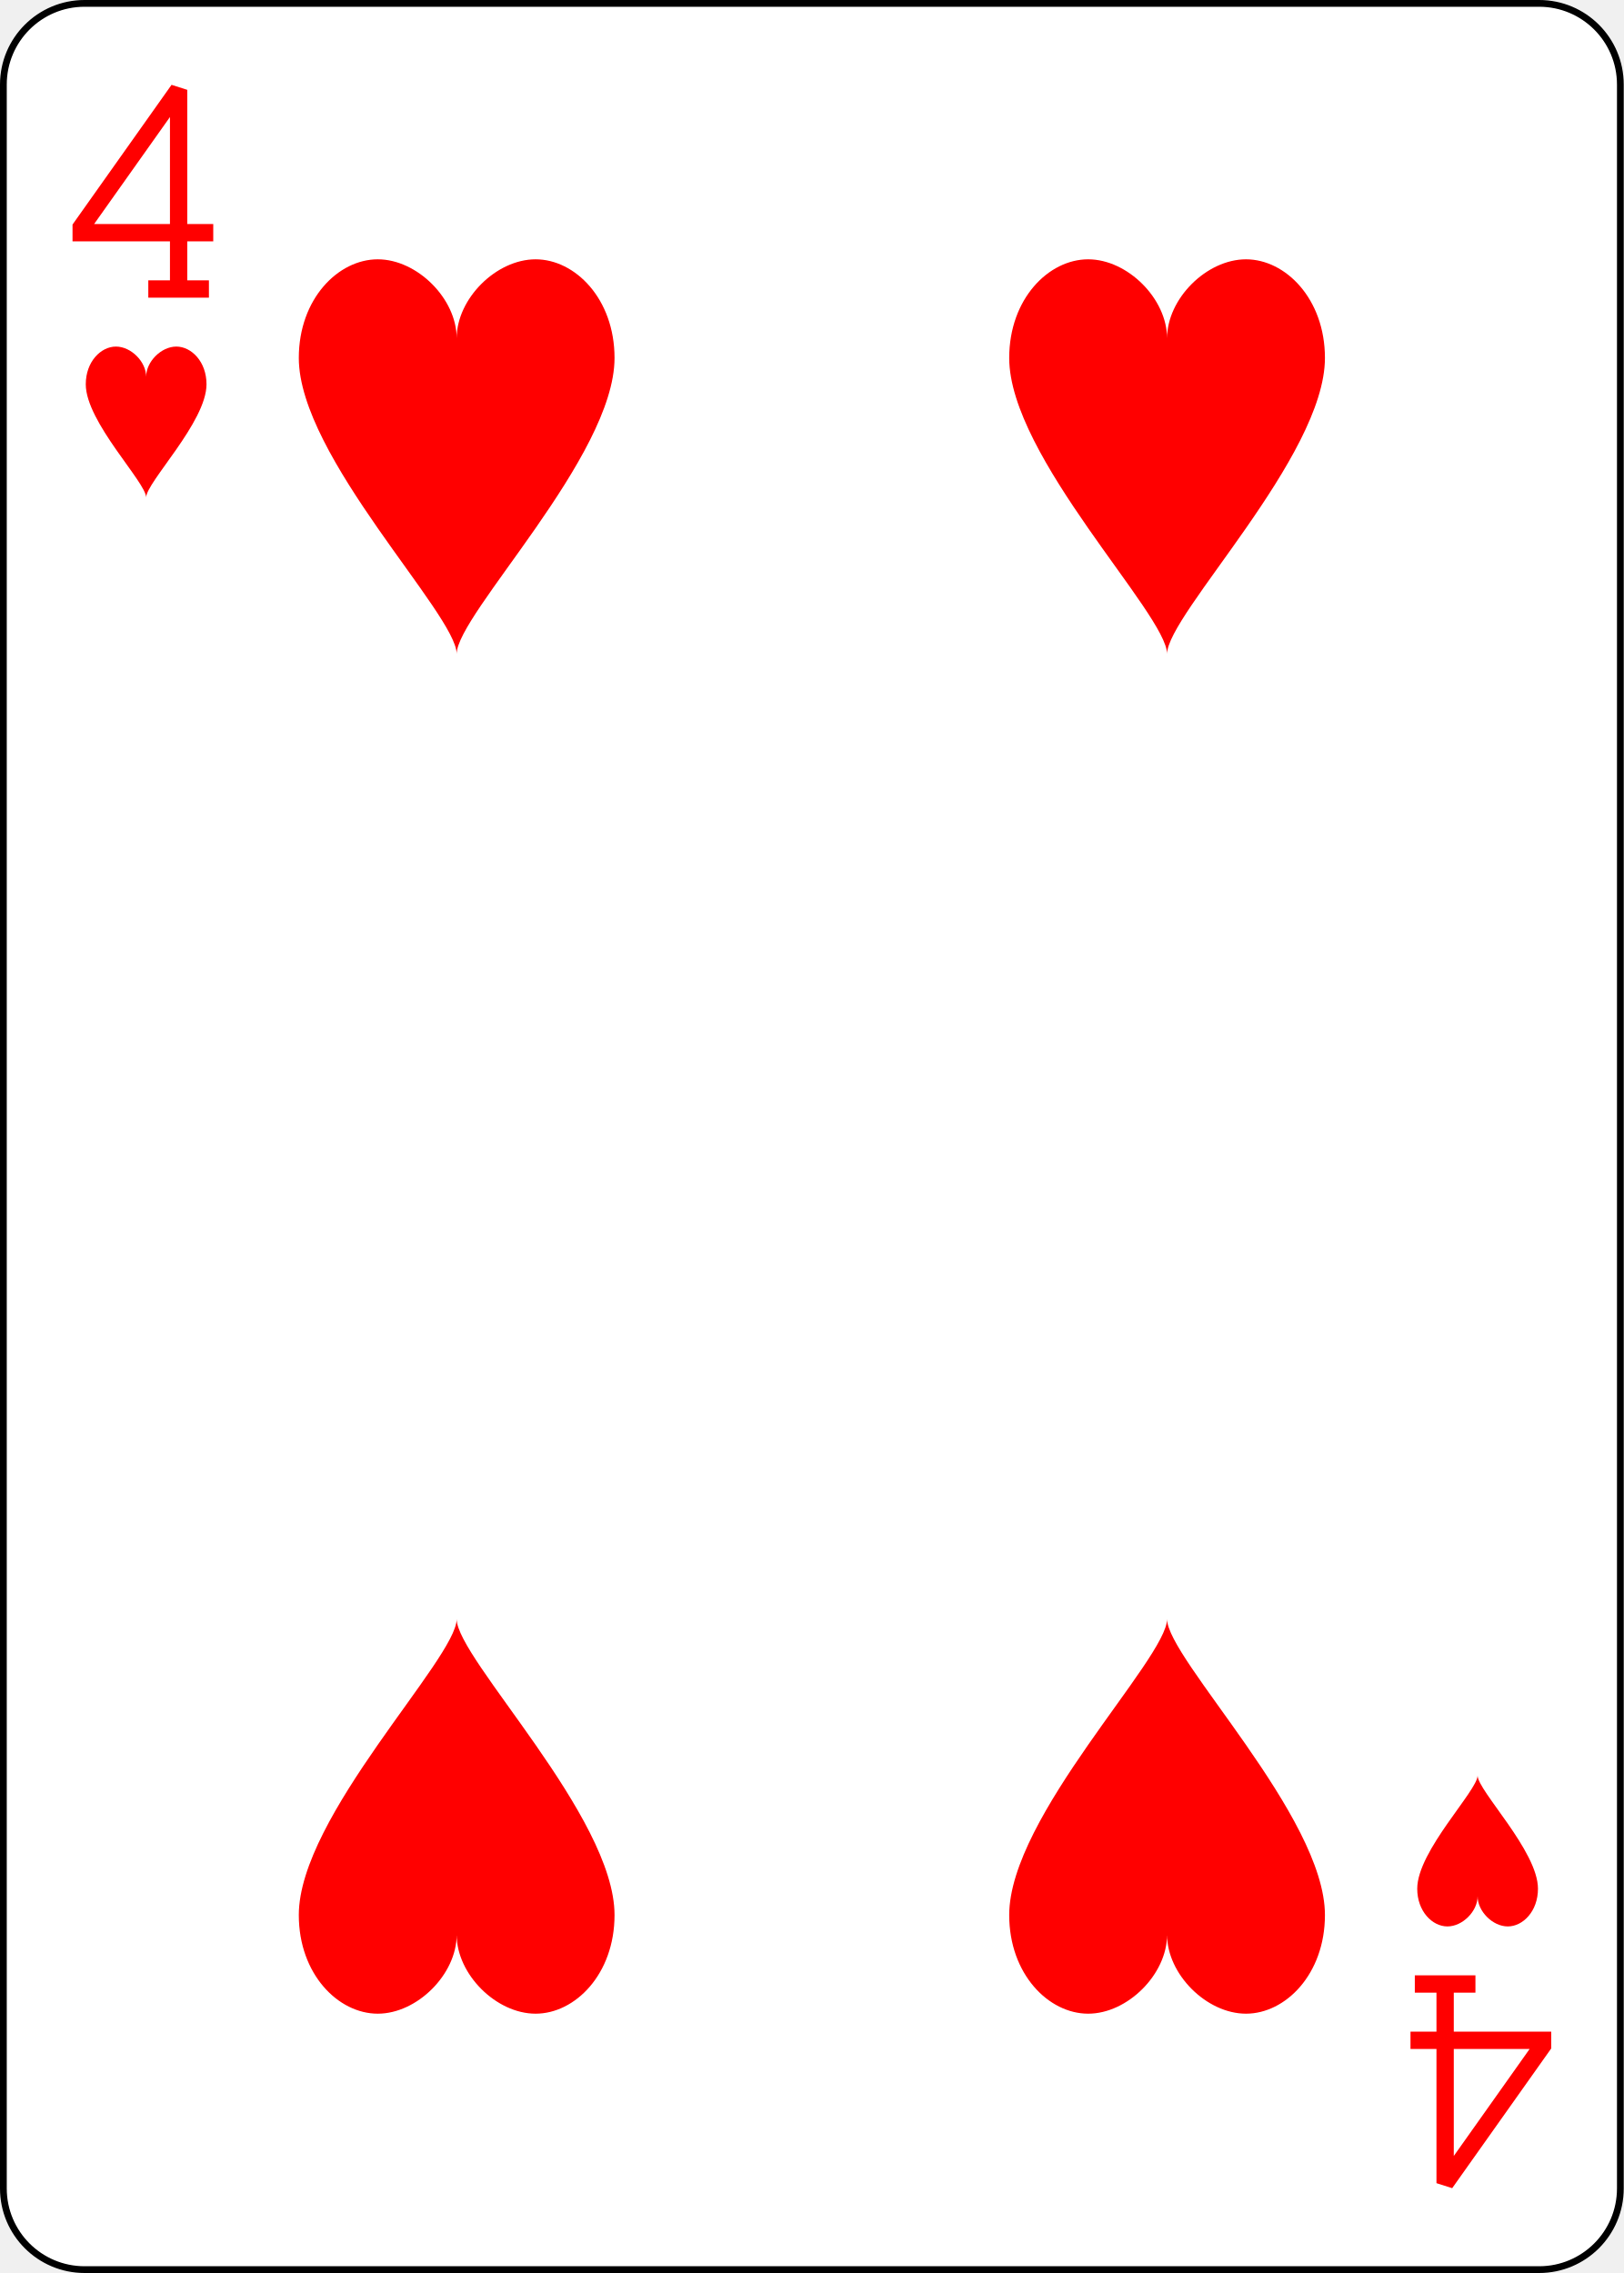
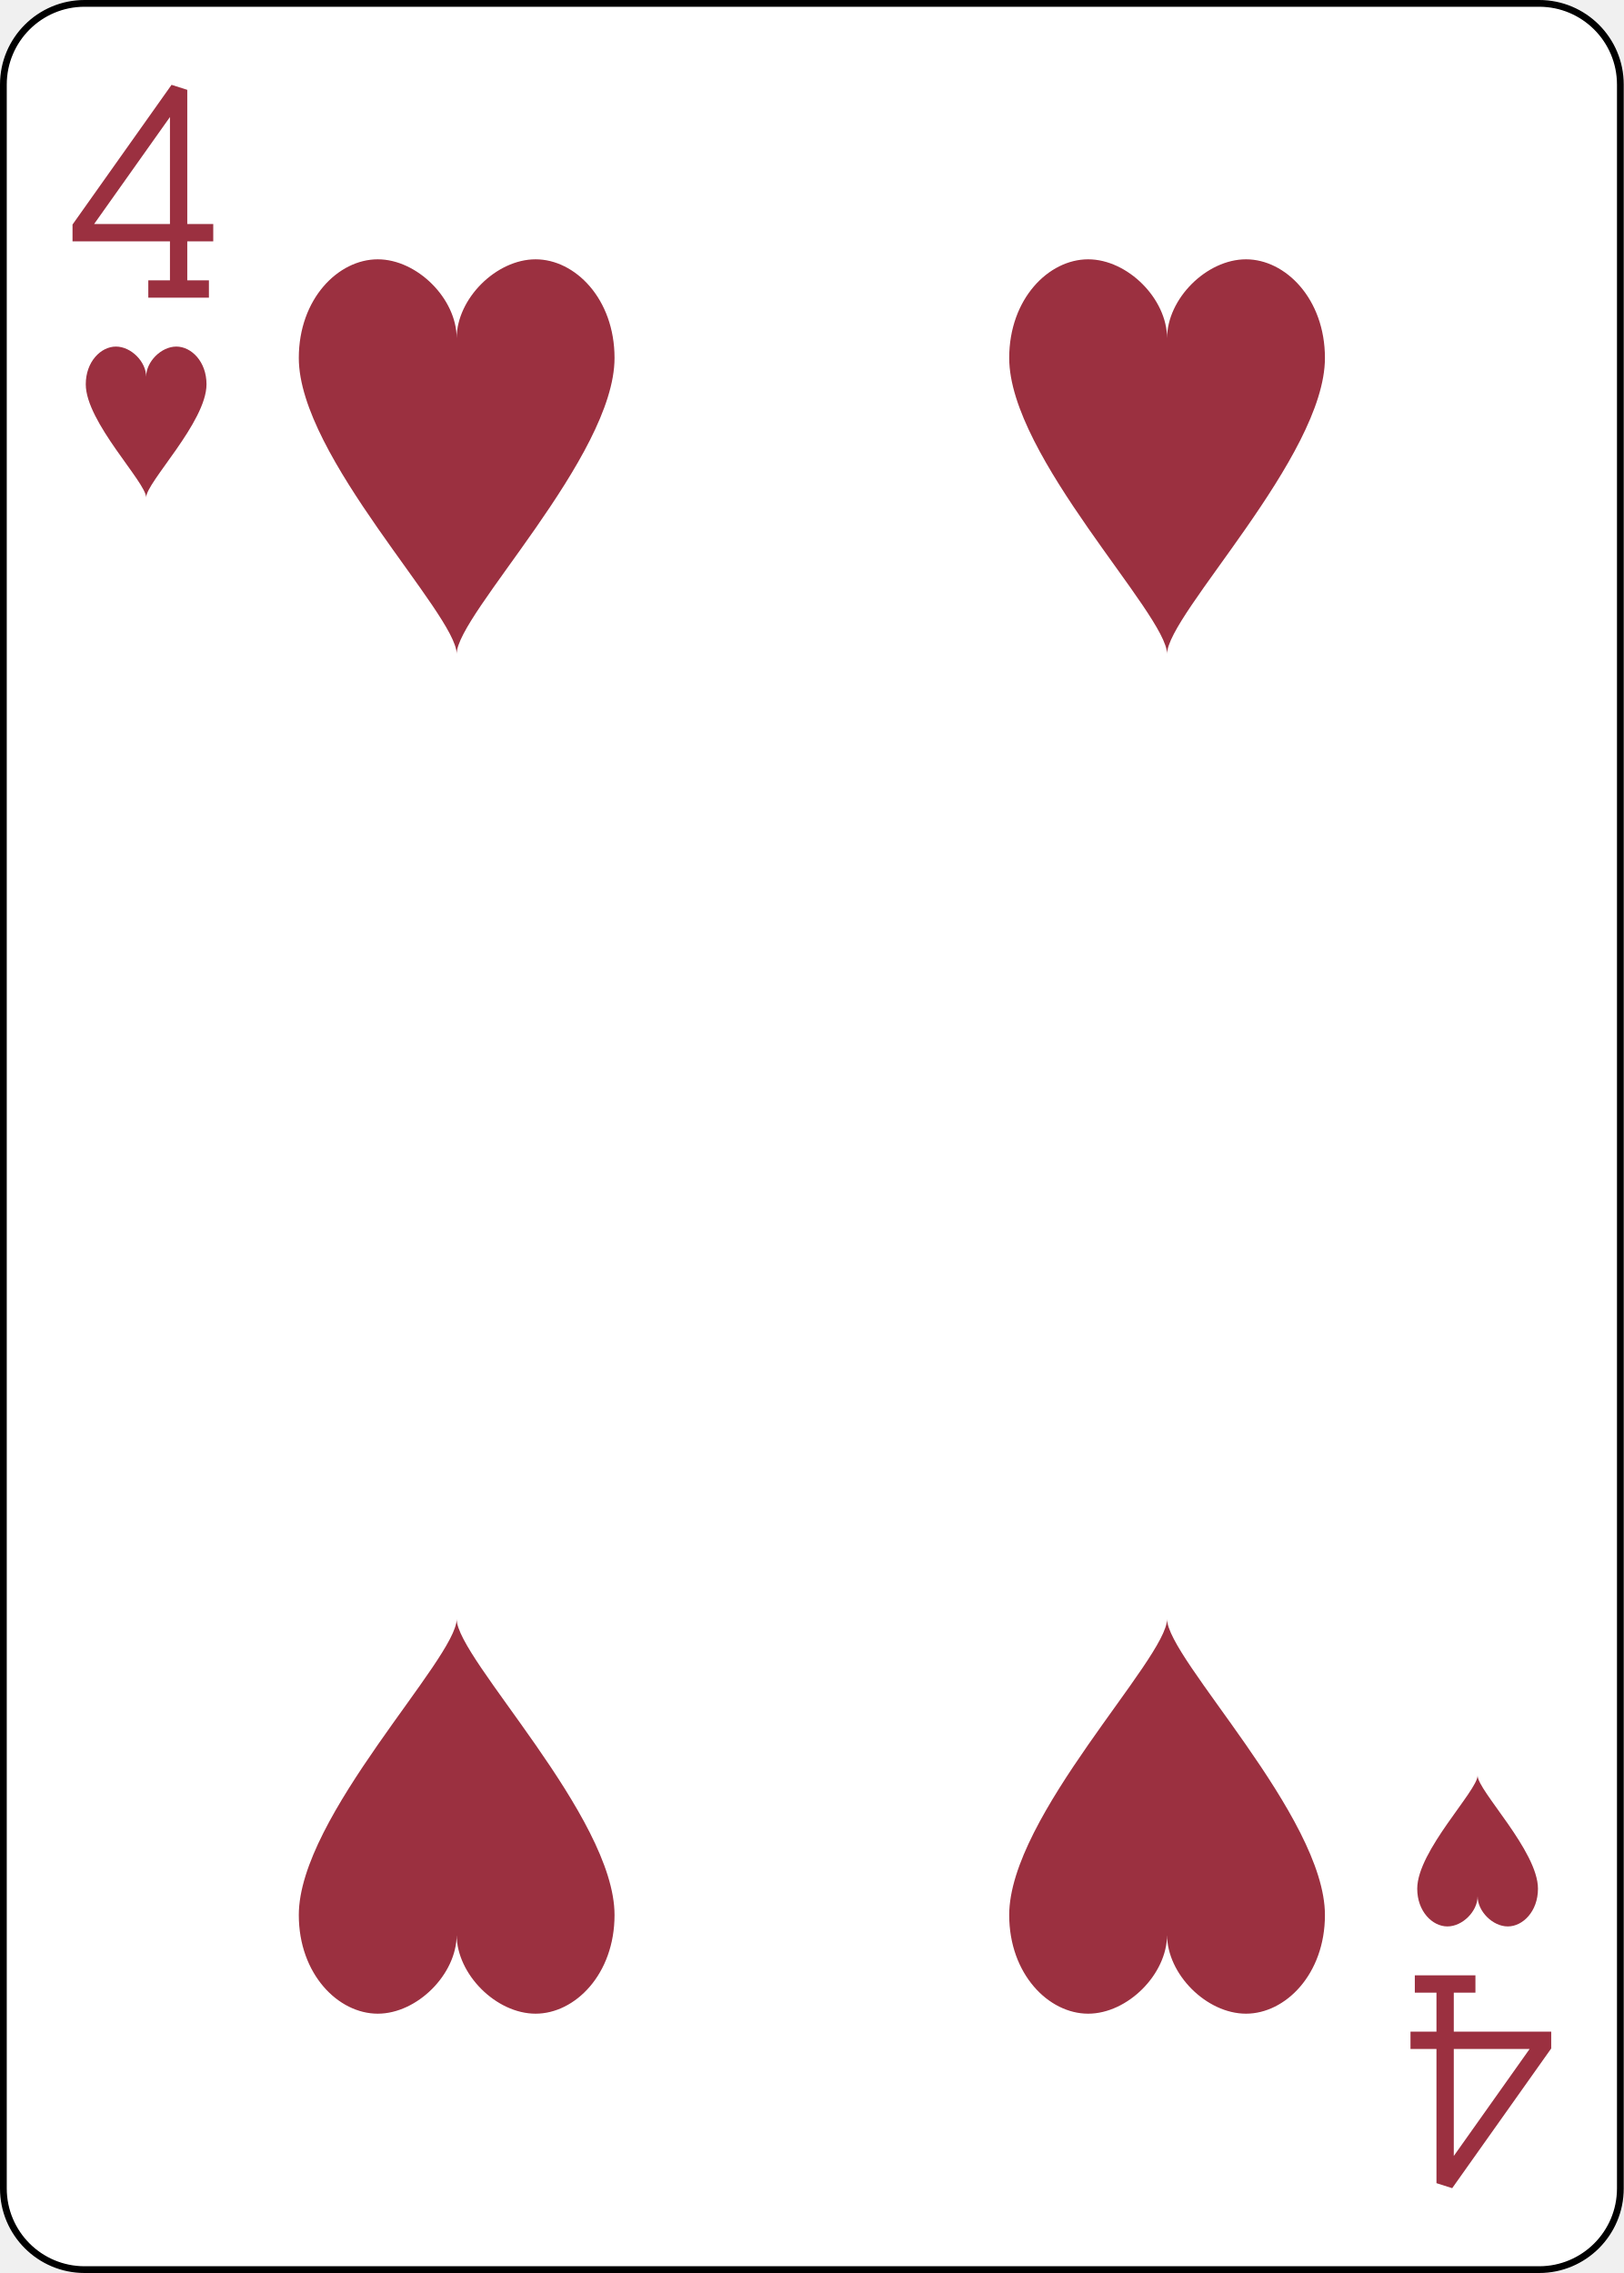
<svg xmlns="http://www.w3.org/2000/svg" xmlns:xlink="http://www.w3.org/1999/xlink" class="card" face="4H" height="3.5in" preserveAspectRatio="none" viewBox="-120 -168 240 336" width="2.5in">
  <defs>
    <symbol id="SH4" viewBox="-600 -600 1200 1200" preserveAspectRatio="xMinYMid">
-       <path d="M0 -300C0 -400 100 -500 200 -500C300 -500 400 -400 400 -250C400 0 0 400 0 500C0 400 -400 0 -400 -250C-400 -400 -300 -500 -200 -500C-100 -500 0 -400 -0 -300Z" fill="red" />
+       <path d="M0 -300C0 -400 100 -500 200 -500C300 -500 400 -400 400 -250C400 0 0 400 0 500C0 400 -400 0 -400 -250C-400 -400 -300 -500 -200 -500C-100 -500 0 -400 -0 -300Z" fill="#9b3040" />
    </symbol>
    <symbol id="VH4" viewBox="-500 -500 1000 1000" preserveAspectRatio="xMinYMid">
-       <path d="M50 460L250 460M150 460L150 -460L-300 175L-300 200L270 200" stroke="red" stroke-width="80" stroke-linecap="square" stroke-miterlimit="1.5" fill="none" />
+       <path d="M50 460L250 460M150 460L150 -460L-300 175L-300 200L270 200" stroke="#9b3040" stroke-width="80" stroke-linecap="square" stroke-miterlimit="1.5" fill="none" />
    </symbol>
  </defs>
  <rect width="239" height="335" x="-119.5" y="-167.5" rx="12" ry="12" fill="white" stroke="black" />
  <use xlink:href="#VH4" height="32" width="32" x="-114.4" y="-156" />
  <use xlink:href="#SH4" height="26.769" width="26.769" x="-111.784" y="-119" />
  <use xlink:href="#SH4" height="70" width="70" x="-87.501" y="-135.501" />
  <use xlink:href="#SH4" height="70" width="70" x="17.501" y="-135.501" />
  <g transform="rotate(180)">
    <use xlink:href="#VH4" height="32" width="32" x="-114.4" y="-156" />
    <use xlink:href="#SH4" height="26.769" width="26.769" x="-111.784" y="-119" />
    <use xlink:href="#SH4" height="70" width="70" x="-87.501" y="-135.501" />
    <use xlink:href="#SH4" height="70" width="70" x="17.501" y="-135.501" />
  </g>
</svg>
